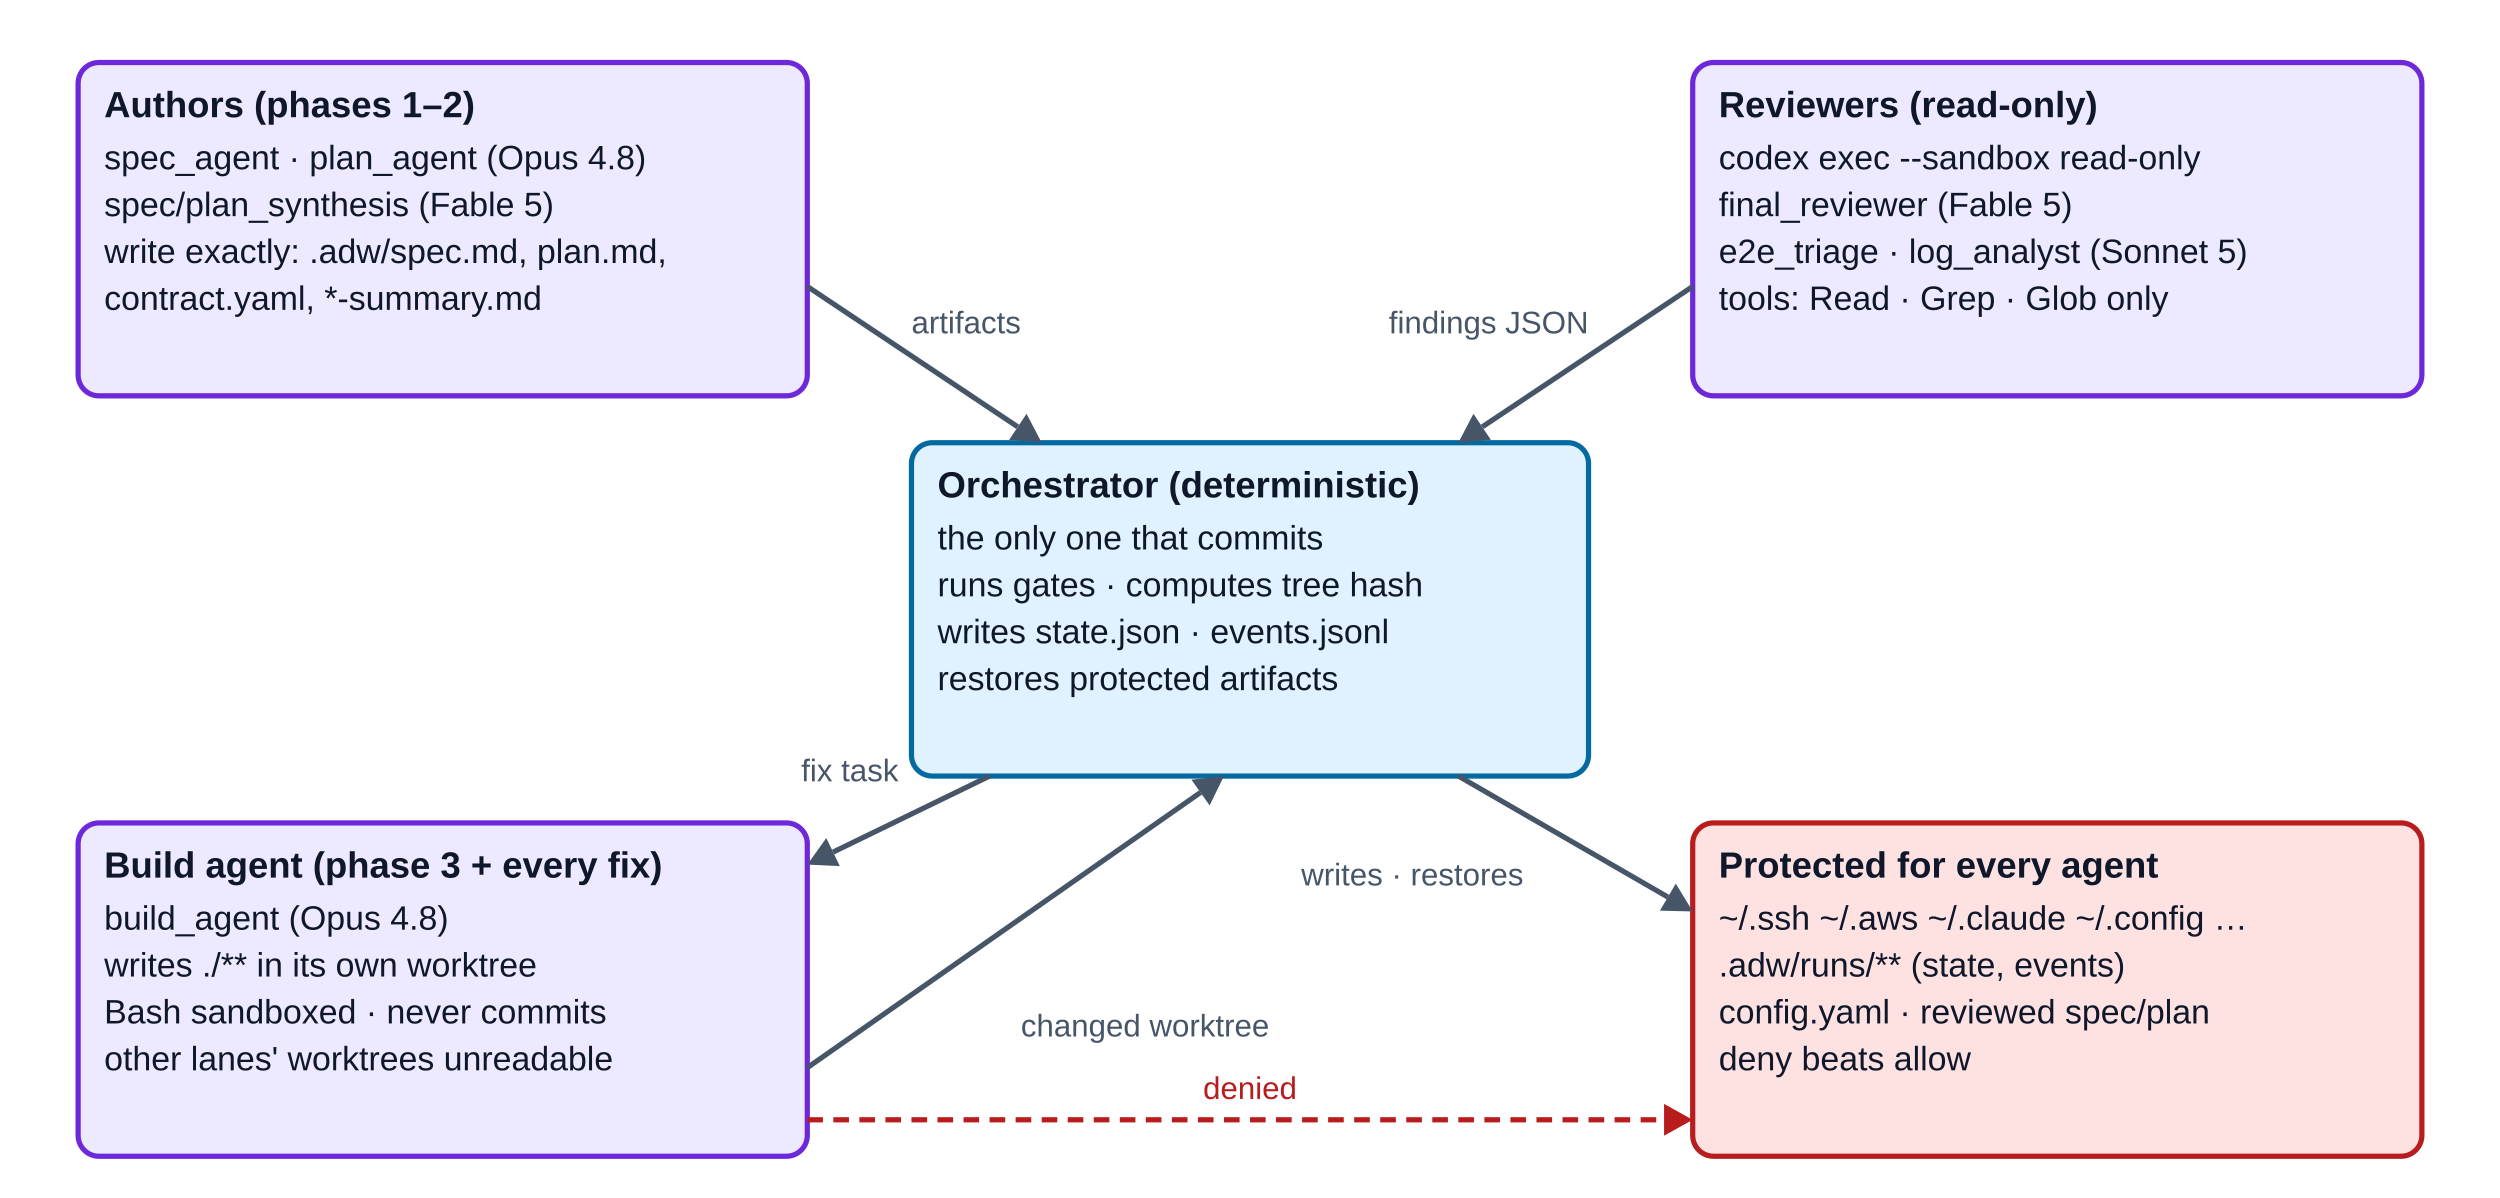
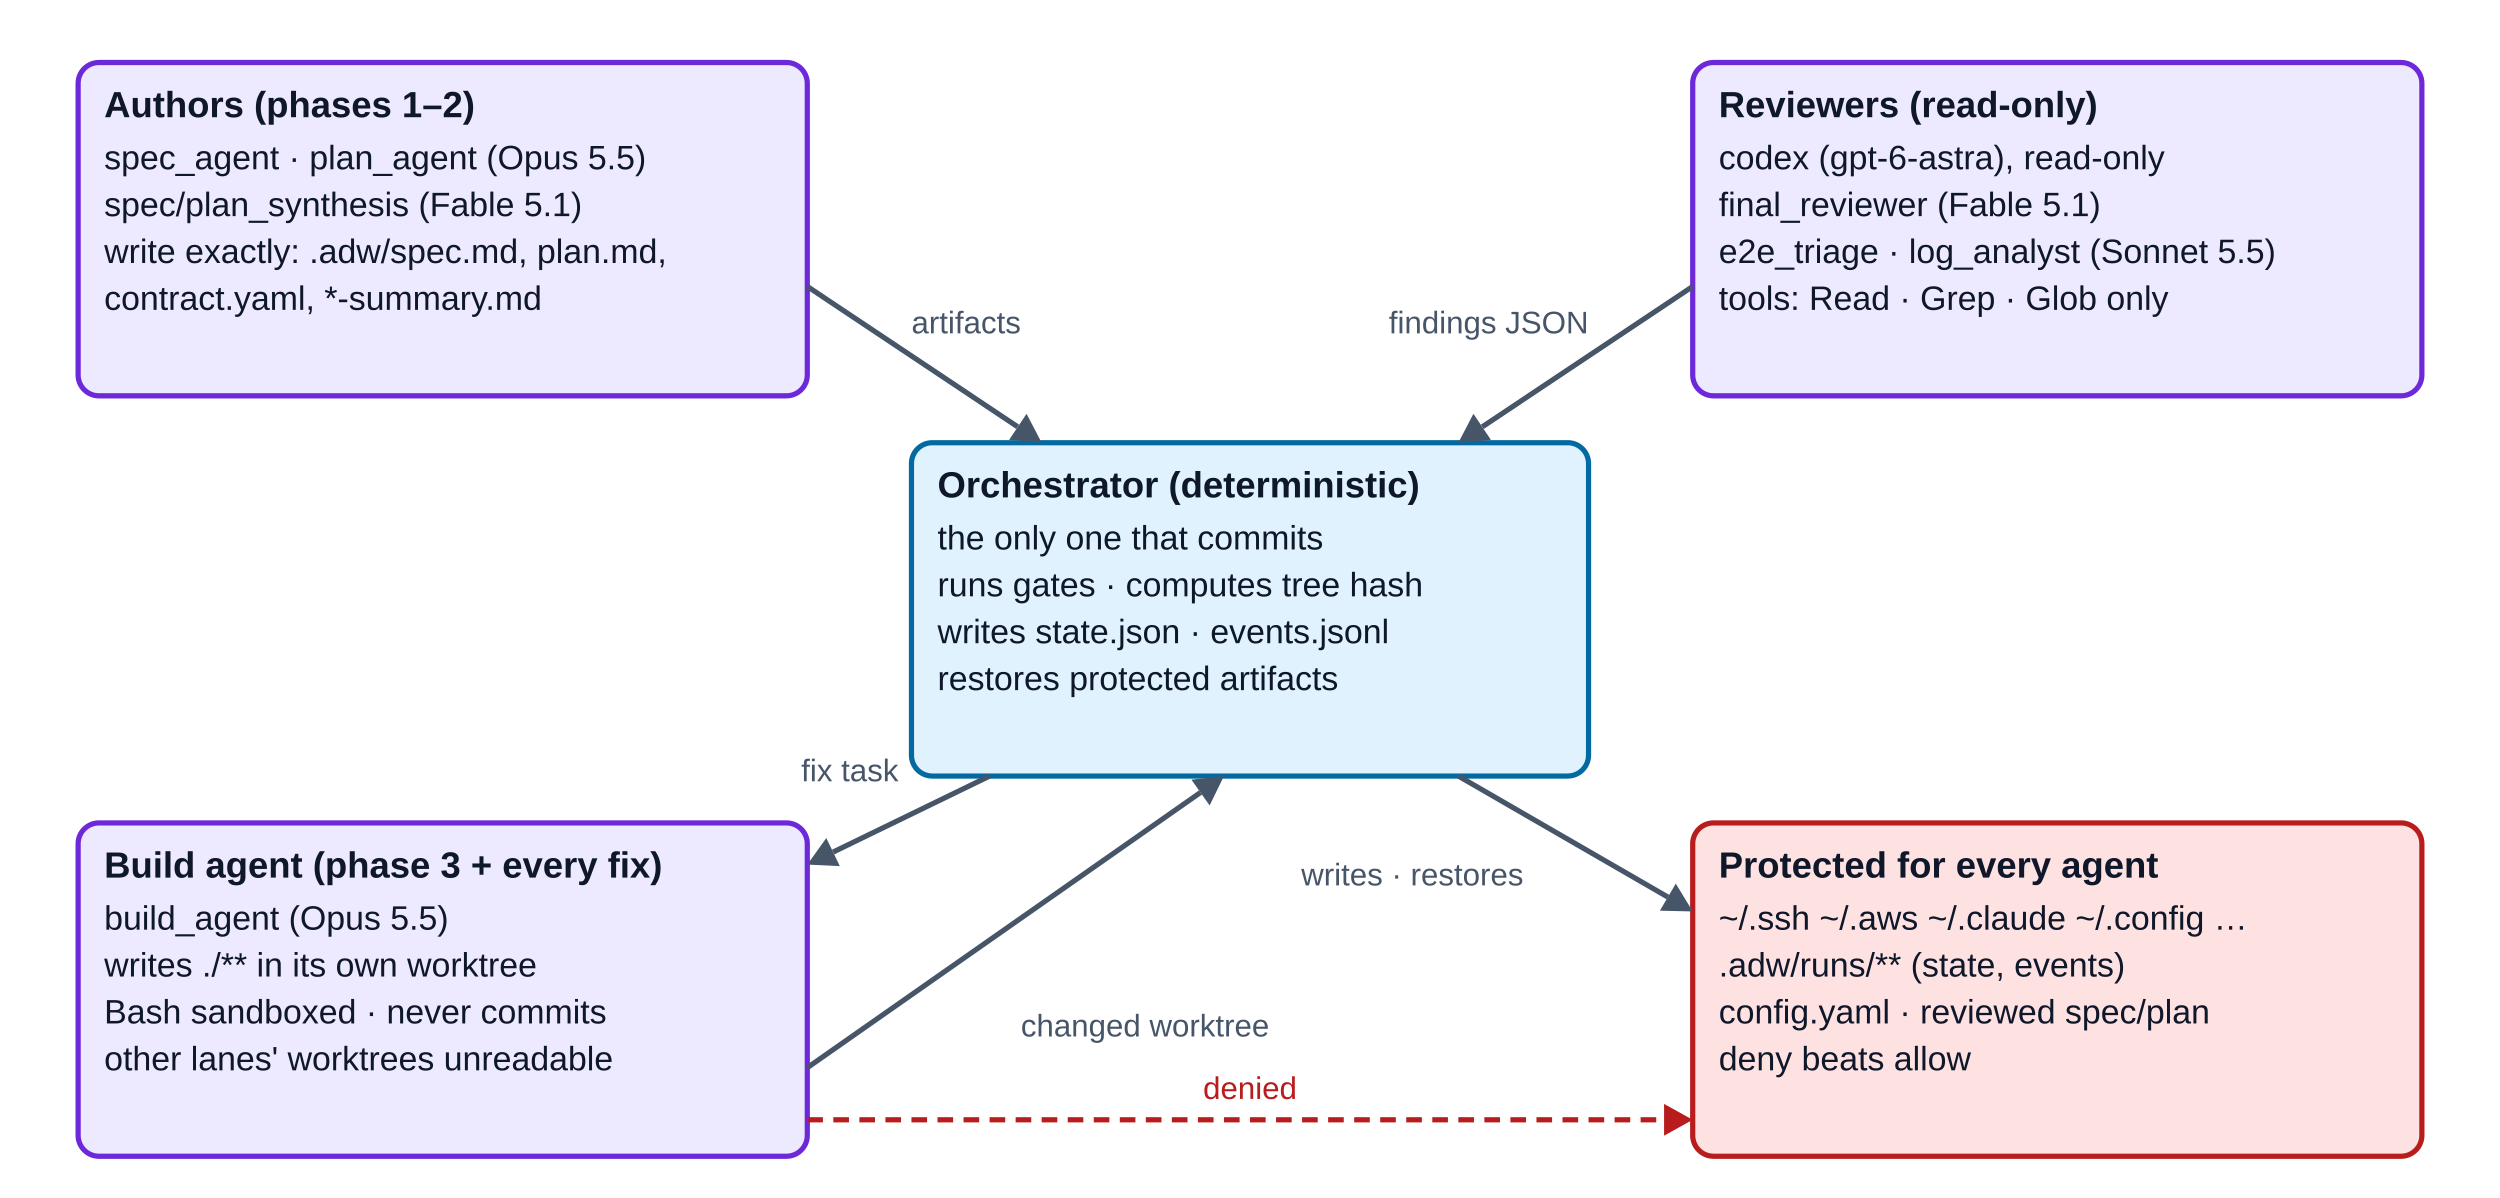
<svg xmlns="http://www.w3.org/2000/svg" viewBox="0 0 960 460" width="960" height="460" role="img">
  <rect x="0" y="0" width="960" height="460" fill="#ffffff" />
  <g data-step="1" data-info="Artifact-exact write rules (Write(.adw/spec.md), never .adw/**). Codex drafts come back as marker blocks; the orchestrator writes them to drafts/.">
    <rect x="30" y="24" width="280" height="128" rx="8" fill="#ede9fe" stroke="#6d28d9" stroke-width="2" />
    <text x="40" y="45" font-family="Liberation Sans, Arial, Helvetica, sans-serif" font-size="14" font-weight="bold" text-anchor="start" fill="#0f172a">Authors (phases 1–2)</text>
-     <text x="40" y="65" font-family="Liberation Sans, Arial, Helvetica, sans-serif" font-size="13" font-weight="normal" text-anchor="start" fill="#0f172a">spec_agent · plan_agent (Opus 4.8)</text>
-     <text x="40" y="83" font-family="Liberation Sans, Arial, Helvetica, sans-serif" font-size="13" font-weight="normal" text-anchor="start" fill="#0f172a">spec/plan_synthesis (Fable 5)</text>
+     <text x="40" y="65" font-family="Liberation Sans, Arial, Helvetica, sans-serif" font-size="13" font-weight="normal" text-anchor="start" fill="#0f172a">spec_agent · plan_agent (Opus 5.5)</text>
+     <text x="40" y="83" font-family="Liberation Sans, Arial, Helvetica, sans-serif" font-size="13" font-weight="normal" text-anchor="start" fill="#0f172a">spec/plan_synthesis (Fable 5.1)</text>
    <text x="40" y="101" font-family="Liberation Sans, Arial, Helvetica, sans-serif" font-size="13" font-weight="normal" text-anchor="start" fill="#0f172a">write exactly: .adw/spec.md, plan.md,</text>
    <text x="40" y="119" font-family="Liberation Sans, Arial, Helvetica, sans-serif" font-size="13" font-weight="normal" text-anchor="start" fill="#0f172a">contract.yaml, *-summary.md</text>
  </g>
  <g data-step="2" data-info="Holds all evidence (P7): gates_passed + gates_tree, red_confirmed, expected_head. Every claim an agent could make is proven here instead.">
    <rect x="350" y="170" width="260" height="128" rx="8" fill="#e0f2fe" stroke="#0369a1" stroke-width="2" />
    <text x="360" y="191" font-family="Liberation Sans, Arial, Helvetica, sans-serif" font-size="14" font-weight="bold" text-anchor="start" fill="#0f172a">Orchestrator (deterministic)</text>
    <text x="360" y="211" font-family="Liberation Sans, Arial, Helvetica, sans-serif" font-size="13" font-weight="normal" text-anchor="start" fill="#0f172a">the only one that commits</text>
    <text x="360" y="229" font-family="Liberation Sans, Arial, Helvetica, sans-serif" font-size="13" font-weight="normal" text-anchor="start" fill="#0f172a">runs gates · computes tree hash</text>
    <text x="360" y="247" font-family="Liberation Sans, Arial, Helvetica, sans-serif" font-size="13" font-weight="normal" text-anchor="start" fill="#0f172a">writes state.json · events.jsonl</text>
    <text x="360" y="265" font-family="Liberation Sans, Arial, Helvetica, sans-serif" font-size="13" font-weight="normal" text-anchor="start" fill="#0f172a">restores protected artifacts</text>
  </g>
  <g data-step="2">
    <path class="flow" d="M310 110 L390.8 163.9" stroke="#475569" stroke-width="2" fill="none" />
    <polygon points="400,170 387.5,168.9 394.2,158.9" fill="#475569" />
    <text x="350" y="128" font-family="Liberation Sans, Arial, Helvetica, sans-serif" font-size="12" font-weight="normal" text-anchor="start" fill="#475569">artifacts</text>
  </g>
  <g data-step="3" data-info="The only role that changes code. A commit, branch switch or HEAD movement by the agent is detected and escalates (I1).">
    <rect x="30" y="316" width="280" height="128" rx="8" fill="#ede9fe" stroke="#6d28d9" stroke-width="2" />
    <text x="40" y="337" font-family="Liberation Sans, Arial, Helvetica, sans-serif" font-size="14" font-weight="bold" text-anchor="start" fill="#0f172a">Build agent (phase 3 + every fix)</text>
-     <text x="40" y="357" font-family="Liberation Sans, Arial, Helvetica, sans-serif" font-size="13" font-weight="normal" text-anchor="start" fill="#0f172a">build_agent (Opus 4.8)</text>
+     <text x="40" y="357" font-family="Liberation Sans, Arial, Helvetica, sans-serif" font-size="13" font-weight="normal" text-anchor="start" fill="#0f172a">build_agent (Opus 5.5)</text>
    <text x="40" y="375" font-family="Liberation Sans, Arial, Helvetica, sans-serif" font-size="13" font-weight="normal" text-anchor="start" fill="#0f172a">writes ./** in its own worktree</text>
    <text x="40" y="393" font-family="Liberation Sans, Arial, Helvetica, sans-serif" font-size="13" font-weight="normal" text-anchor="start" fill="#0f172a">Bash sandboxed · never commits</text>
    <text x="40" y="411" font-family="Liberation Sans, Arial, Helvetica, sans-serif" font-size="13" font-weight="normal" text-anchor="start" fill="#0f172a">other lanes' worktrees unreadable</text>
  </g>
  <g data-step="3">
    <path class="flow" d="M380 298 L319.9 327.2" stroke="#475569" stroke-width="2" fill="none" />
    <polygon points="310,332 317.3,321.8 322.5,332.6" fill="#475569" />
    <text x="345" y="300" font-family="Liberation Sans, Arial, Helvetica, sans-serif" font-size="12" font-weight="normal" text-anchor="end" fill="#475569">fix task</text>
  </g>
  <g data-step="3">
    <path class="flow" d="M310 410 L461.0 304.3" stroke="#475569" stroke-width="2" fill="none" />
    <polygon points="470,298 464.5,309.3 457.5,299.4" fill="#475569" />
    <text x="392" y="398" font-family="Liberation Sans, Arial, Helvetica, sans-serif" font-size="12" font-weight="normal" text-anchor="start" fill="#475569">changed worktree</text>
  </g>
  <g data-step="4" data-info="They answer only with findings JSON in the shared schema. Unparseable or schema-violating answers escalate — never an implicit ok (P2, P6).">
    <rect x="650" y="24" width="280" height="128" rx="8" fill="#ede9fe" stroke="#6d28d9" stroke-width="2" />
    <text x="660" y="45" font-family="Liberation Sans, Arial, Helvetica, sans-serif" font-size="14" font-weight="bold" text-anchor="start" fill="#0f172a">Reviewers (read-only)</text>
-     <text x="660" y="65" font-family="Liberation Sans, Arial, Helvetica, sans-serif" font-size="13" font-weight="normal" text-anchor="start" fill="#0f172a">codex exec --sandbox read-only</text>
-     <text x="660" y="83" font-family="Liberation Sans, Arial, Helvetica, sans-serif" font-size="13" font-weight="normal" text-anchor="start" fill="#0f172a">final_reviewer (Fable 5)</text>
-     <text x="660" y="101" font-family="Liberation Sans, Arial, Helvetica, sans-serif" font-size="13" font-weight="normal" text-anchor="start" fill="#0f172a">e2e_triage · log_analyst (Sonnet 5)</text>
+     <text x="660" y="65" font-family="Liberation Sans, Arial, Helvetica, sans-serif" font-size="13" font-weight="normal" text-anchor="start" fill="#0f172a">codex (gpt-6-astra), read-only</text>
+     <text x="660" y="83" font-family="Liberation Sans, Arial, Helvetica, sans-serif" font-size="13" font-weight="normal" text-anchor="start" fill="#0f172a">final_reviewer (Fable 5.1)</text>
+     <text x="660" y="101" font-family="Liberation Sans, Arial, Helvetica, sans-serif" font-size="13" font-weight="normal" text-anchor="start" fill="#0f172a">e2e_triage · log_analyst (Sonnet 5.5)</text>
    <text x="660" y="119" font-family="Liberation Sans, Arial, Helvetica, sans-serif" font-size="13" font-weight="normal" text-anchor="start" fill="#0f172a">tools: Read · Grep · Glob only</text>
  </g>
  <g data-step="4">
    <path class="flow" d="M650 110 L569.2 163.9" stroke="#475569" stroke-width="2" fill="none" />
    <polygon points="560,170 565.8,158.9 572.5,168.9" fill="#475569" />
    <text x="610" y="128" font-family="Liberation Sans, Arial, Helvetica, sans-serif" font-size="12" font-weight="normal" text-anchor="end" fill="#475569">findings JSON</text>
  </g>
  <g data-step="5" data-info="SECRET_STORE_DENY_RULES and .adw/runs/** are denied to all agents; config and reviewed artifacts are restored byte-exactly after each agent run.">
    <rect x="650" y="316" width="280" height="128" rx="8" fill="#fee2e2" stroke="#b91c1c" stroke-width="2" />
    <text x="660" y="337" font-family="Liberation Sans, Arial, Helvetica, sans-serif" font-size="14" font-weight="bold" text-anchor="start" fill="#0f172a">Protected for every agent</text>
    <text x="660" y="357" font-family="Liberation Sans, Arial, Helvetica, sans-serif" font-size="13" font-weight="normal" text-anchor="start" fill="#0f172a">~/.ssh ~/.aws ~/.claude ~/.config …</text>
    <text x="660" y="375" font-family="Liberation Sans, Arial, Helvetica, sans-serif" font-size="13" font-weight="normal" text-anchor="start" fill="#0f172a">.adw/runs/** (state, events)</text>
    <text x="660" y="393" font-family="Liberation Sans, Arial, Helvetica, sans-serif" font-size="13" font-weight="normal" text-anchor="start" fill="#0f172a">config.yaml · reviewed spec/plan</text>
    <text x="660" y="411" font-family="Liberation Sans, Arial, Helvetica, sans-serif" font-size="13" font-weight="normal" text-anchor="start" fill="#0f172a">deny beats allow</text>
  </g>
  <g data-step="5">
    <path class="flow" d="M560 298 L640.5 344.5" stroke="#475569" stroke-width="2" fill="none" />
    <polygon points="650,350 637.4,349.7 643.5,339.3" fill="#475569" />
    <text x="585" y="340" font-family="Liberation Sans, Arial, Helvetica, sans-serif" font-size="12" font-weight="normal" text-anchor="end" fill="#475569">writes · restores</text>
  </g>
  <g data-step="5">
    <path d="M310 430 L639.0 430.0" stroke="#b91c1c" stroke-width="2" fill="none" stroke-dasharray="6 4" />
    <polygon points="650,430 639.0,436.1 639.0,423.9" fill="#b91c1c" />
    <text x="480" y="422" font-family="Liberation Sans, Arial, Helvetica, sans-serif" font-size="12" font-weight="normal" text-anchor="middle" fill="#b91c1c">denied</text>
  </g>
</svg>
